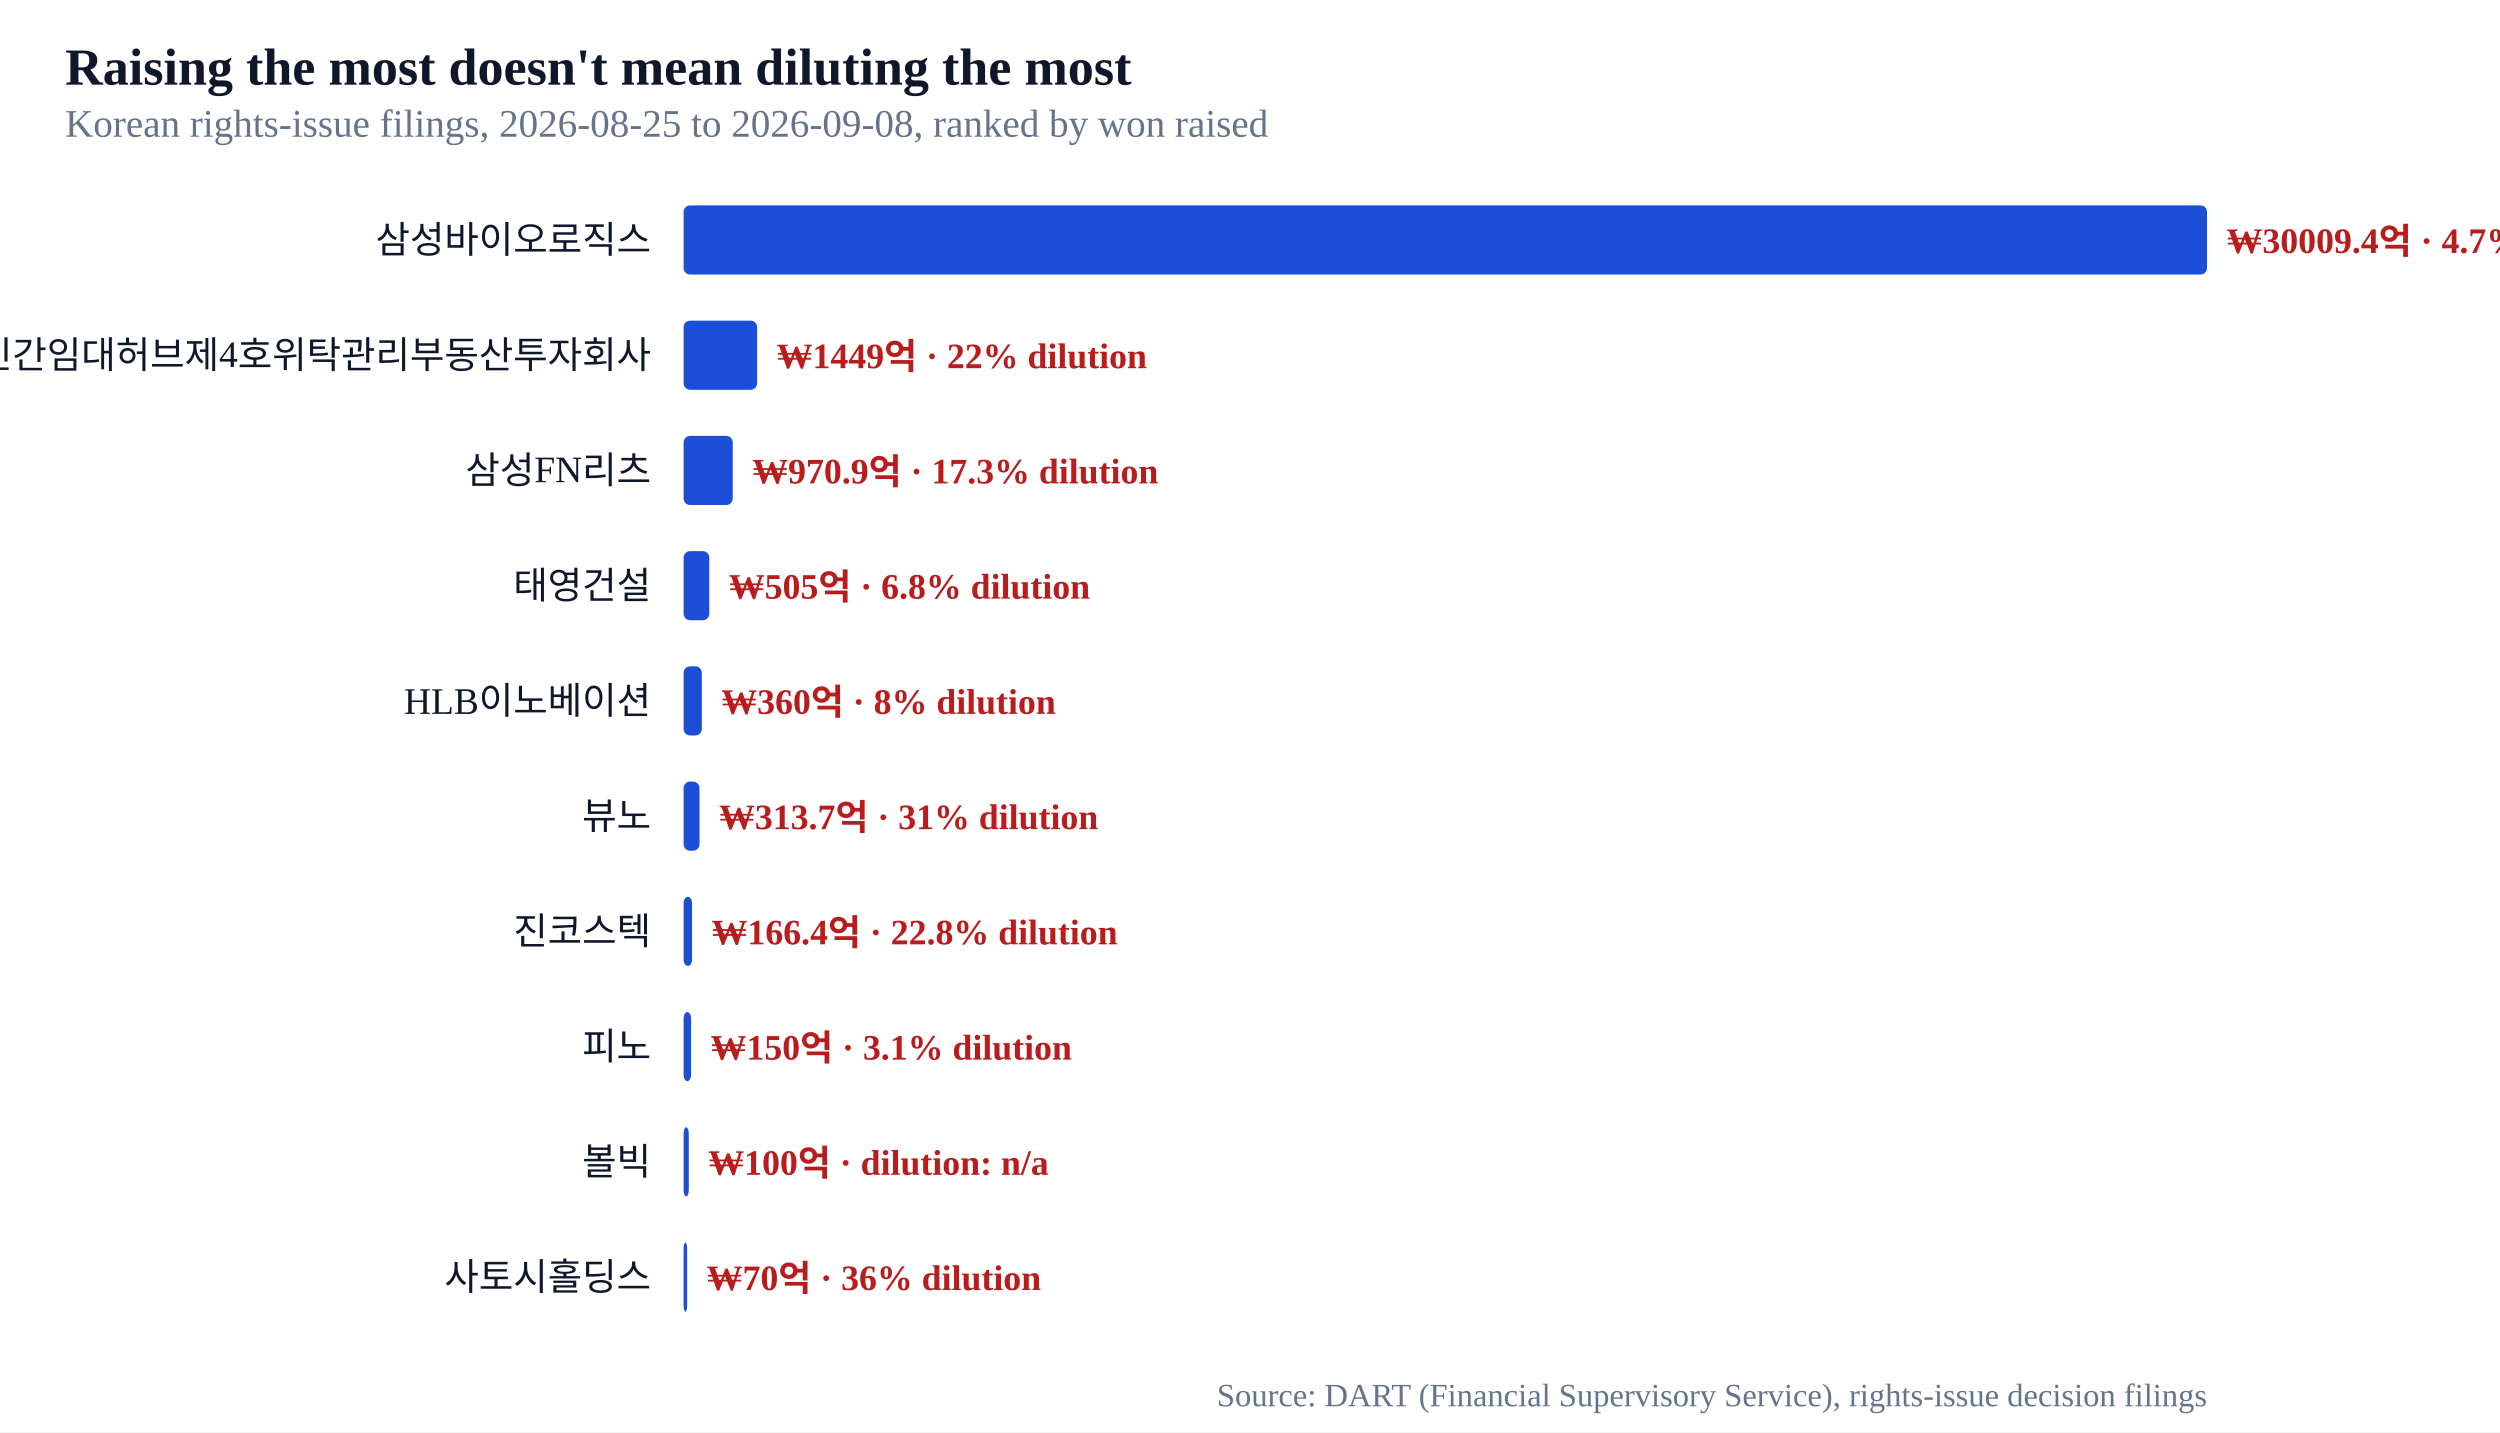
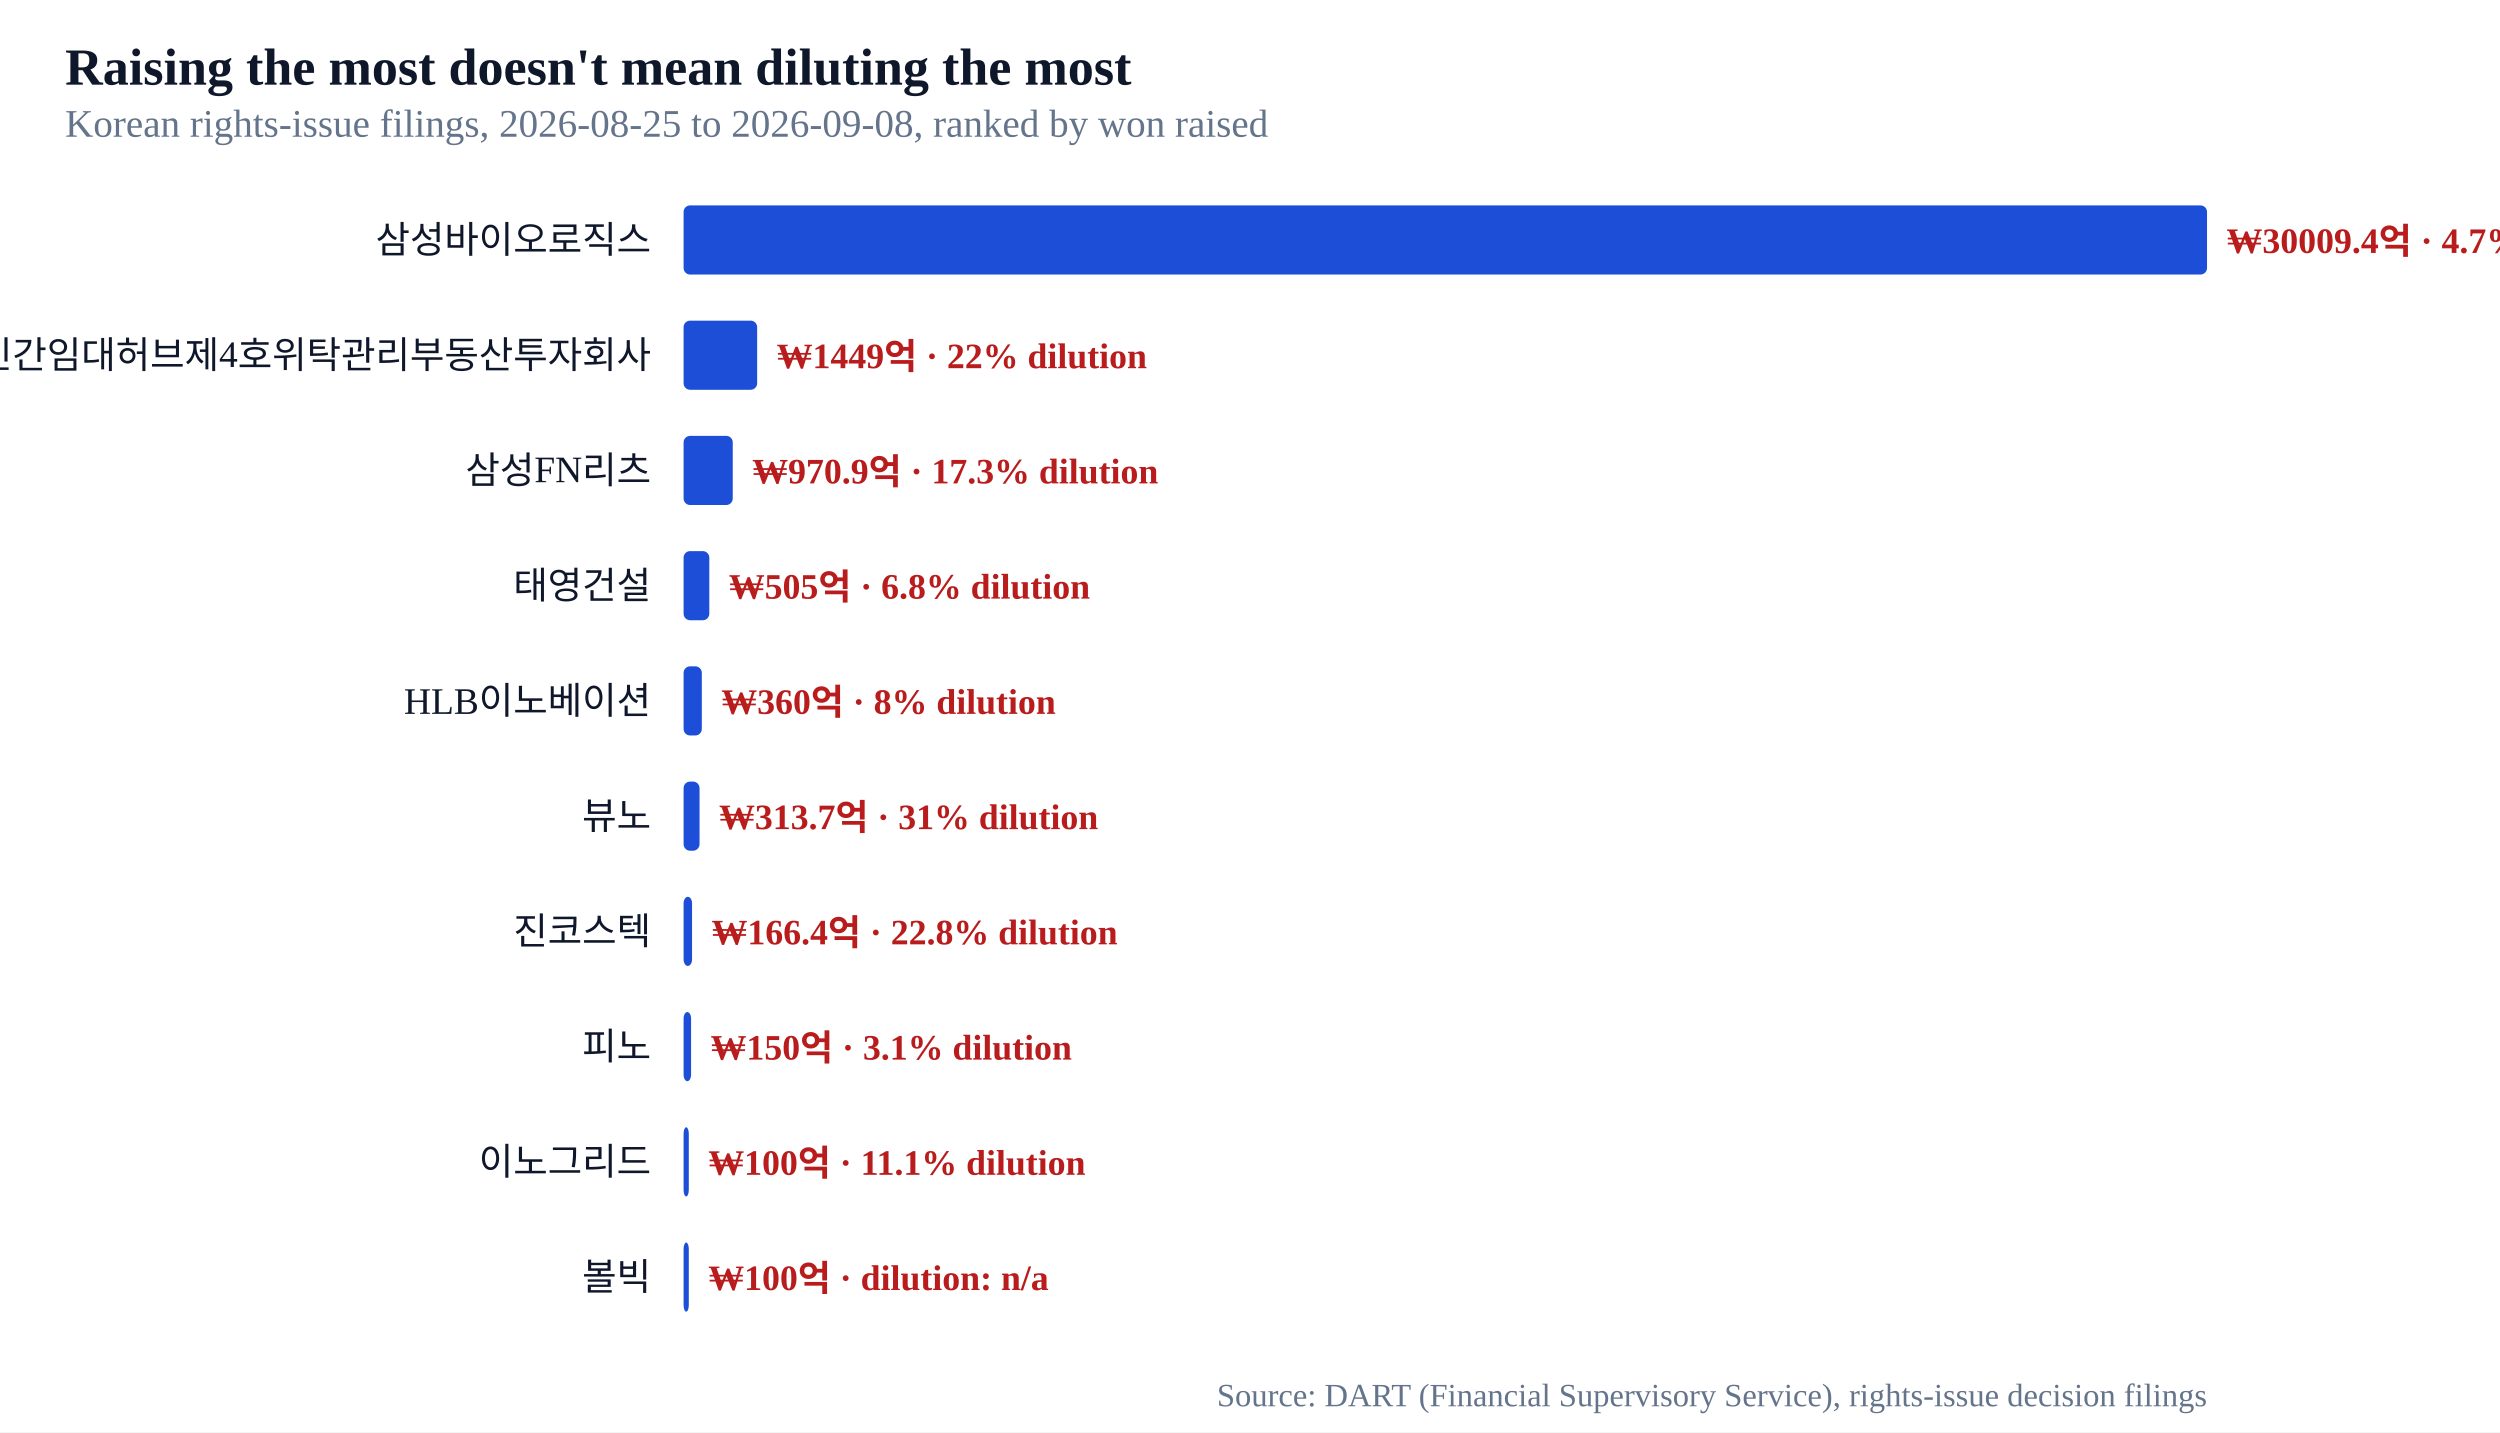
<svg xmlns="http://www.w3.org/2000/svg" viewBox="0 0 768 440" font-family="Georgia,'Times New Roman',serif" role="img" aria-label="Korean listed companies' rights-issue filings this week, ranked by amount raised, with each filing's dilution percentage">
  <rect width="768" height="440" fill="#ffffff" />
  <text x="20" y="26" font-size="16" font-weight="700" fill="#0f172a">Raising the most doesn't mean diluting the most</text>
  <text x="20" y="42" font-size="12" fill="#64748b">Korean rights-issue filings, 2026-08-25 to 2026-09-08, ranked by won raised</text>
  <rect x="210" y="63.1" width="468.0" height="21.24" fill="#1d4ed8" rx="2" />
  <text x="200" y="77.7" text-anchor="end" font-size="11.5" fill="#0f172a">삼성바이오로직스</text>
  <text x="684.0" y="77.7" font-size="11" font-weight="700" fill="#b91c1c">₩30009.4억 · 4.7% dilution</text>
  <rect x="210" y="98.5" width="22.6" height="21.24" fill="#1d4ed8" rx="2" />
  <text x="200" y="113.1" text-anchor="end" font-size="11.5" fill="#0f172a">민간임대허브제4호위탁관리부동산투자회사</text>
  <text x="238.6" y="113.1" font-size="11" font-weight="700" fill="#b91c1c">₩1449억 · 22% dilution</text>
  <rect x="210" y="133.9" width="15.1" height="21.24" fill="#1d4ed8" rx="2" />
  <text x="200" y="148.5" text-anchor="end" font-size="11.5" fill="#0f172a">삼성FN리츠</text>
  <text x="231.1" y="148.5" font-size="11" font-weight="700" fill="#b91c1c">₩970.9억 · 17.3% dilution</text>
  <rect x="210" y="169.3" width="7.9" height="21.24" fill="#1d4ed8" rx="2" />
  <text x="200" y="183.9" text-anchor="end" font-size="11.5" fill="#0f172a">태영건설</text>
  <text x="223.9" y="183.9" font-size="11" font-weight="700" fill="#b91c1c">₩505억 · 6.8% dilution</text>
  <rect x="210" y="204.7" width="5.6" height="21.24" fill="#1d4ed8" rx="2" />
  <text x="200" y="219.3" text-anchor="end" font-size="11.5" fill="#0f172a">HLB이노베이션</text>
  <text x="221.6" y="219.3" font-size="11" font-weight="700" fill="#b91c1c">₩360억 · 8% dilution</text>
  <rect x="210" y="240.1" width="4.9" height="21.24" fill="#1d4ed8" rx="2" />
  <text x="200" y="254.7" text-anchor="end" font-size="11.5" fill="#0f172a">뷰노</text>
  <text x="220.9" y="254.7" font-size="11" font-weight="700" fill="#b91c1c">₩313.7억 · 31% dilution</text>
  <rect x="210" y="275.5" width="2.6" height="21.24" fill="#1d4ed8" rx="2" />
  <text x="200" y="290.1" text-anchor="end" font-size="11.5" fill="#0f172a">진코스텍</text>
  <text x="218.6" y="290.1" font-size="11" font-weight="700" fill="#b91c1c">₩166.4억 · 22.8% dilution</text>
  <rect x="210" y="310.9" width="2.3" height="21.24" fill="#1d4ed8" rx="2" />
  <text x="200" y="325.5" text-anchor="end" font-size="11.5" fill="#0f172a">피노</text>
  <text x="218.3" y="325.5" font-size="11" font-weight="700" fill="#b91c1c">₩150억 · 3.1% dilution</text>
  <rect x="210" y="346.3" width="1.6" height="21.24" fill="#1d4ed8" rx="2" />
-   <text x="200" y="360.9" text-anchor="end" font-size="11.5" fill="#0f172a">볼빅</text>
-   <text x="217.6" y="360.9" font-size="11" font-weight="700" fill="#b91c1c">₩100억 · dilution: n/a</text>
-   <rect x="210" y="381.7" width="1.1" height="21.24" fill="#1d4ed8" rx="2" />
-   <text x="200" y="396.3" text-anchor="end" font-size="11.5" fill="#0f172a">사토시홀딩스</text>
-   <text x="217.1" y="396.3" font-size="11" font-weight="700" fill="#b91c1c">₩70억 · 36% dilution</text>
+   <text x="200" y="360.9" text-anchor="end" font-size="11.5" fill="#0f172a">이노그리드</text>
+   <text x="217.6" y="360.9" font-size="11" font-weight="700" fill="#b91c1c">₩100억 · 11.1% dilution</text>
+   <rect x="210" y="381.7" width="1.6" height="21.24" fill="#1d4ed8" rx="2" />
+   <text x="200" y="396.3" text-anchor="end" font-size="11.5" fill="#0f172a">볼빅</text>
+   <text x="217.6" y="396.3" font-size="11" font-weight="700" fill="#b91c1c">₩100억 · dilution: n/a</text>
  <text x="678" y="432" text-anchor="end" font-size="10" fill="#64748b">Source: DART (Financial Supervisory Service), rights-issue decision filings</text>
</svg>
